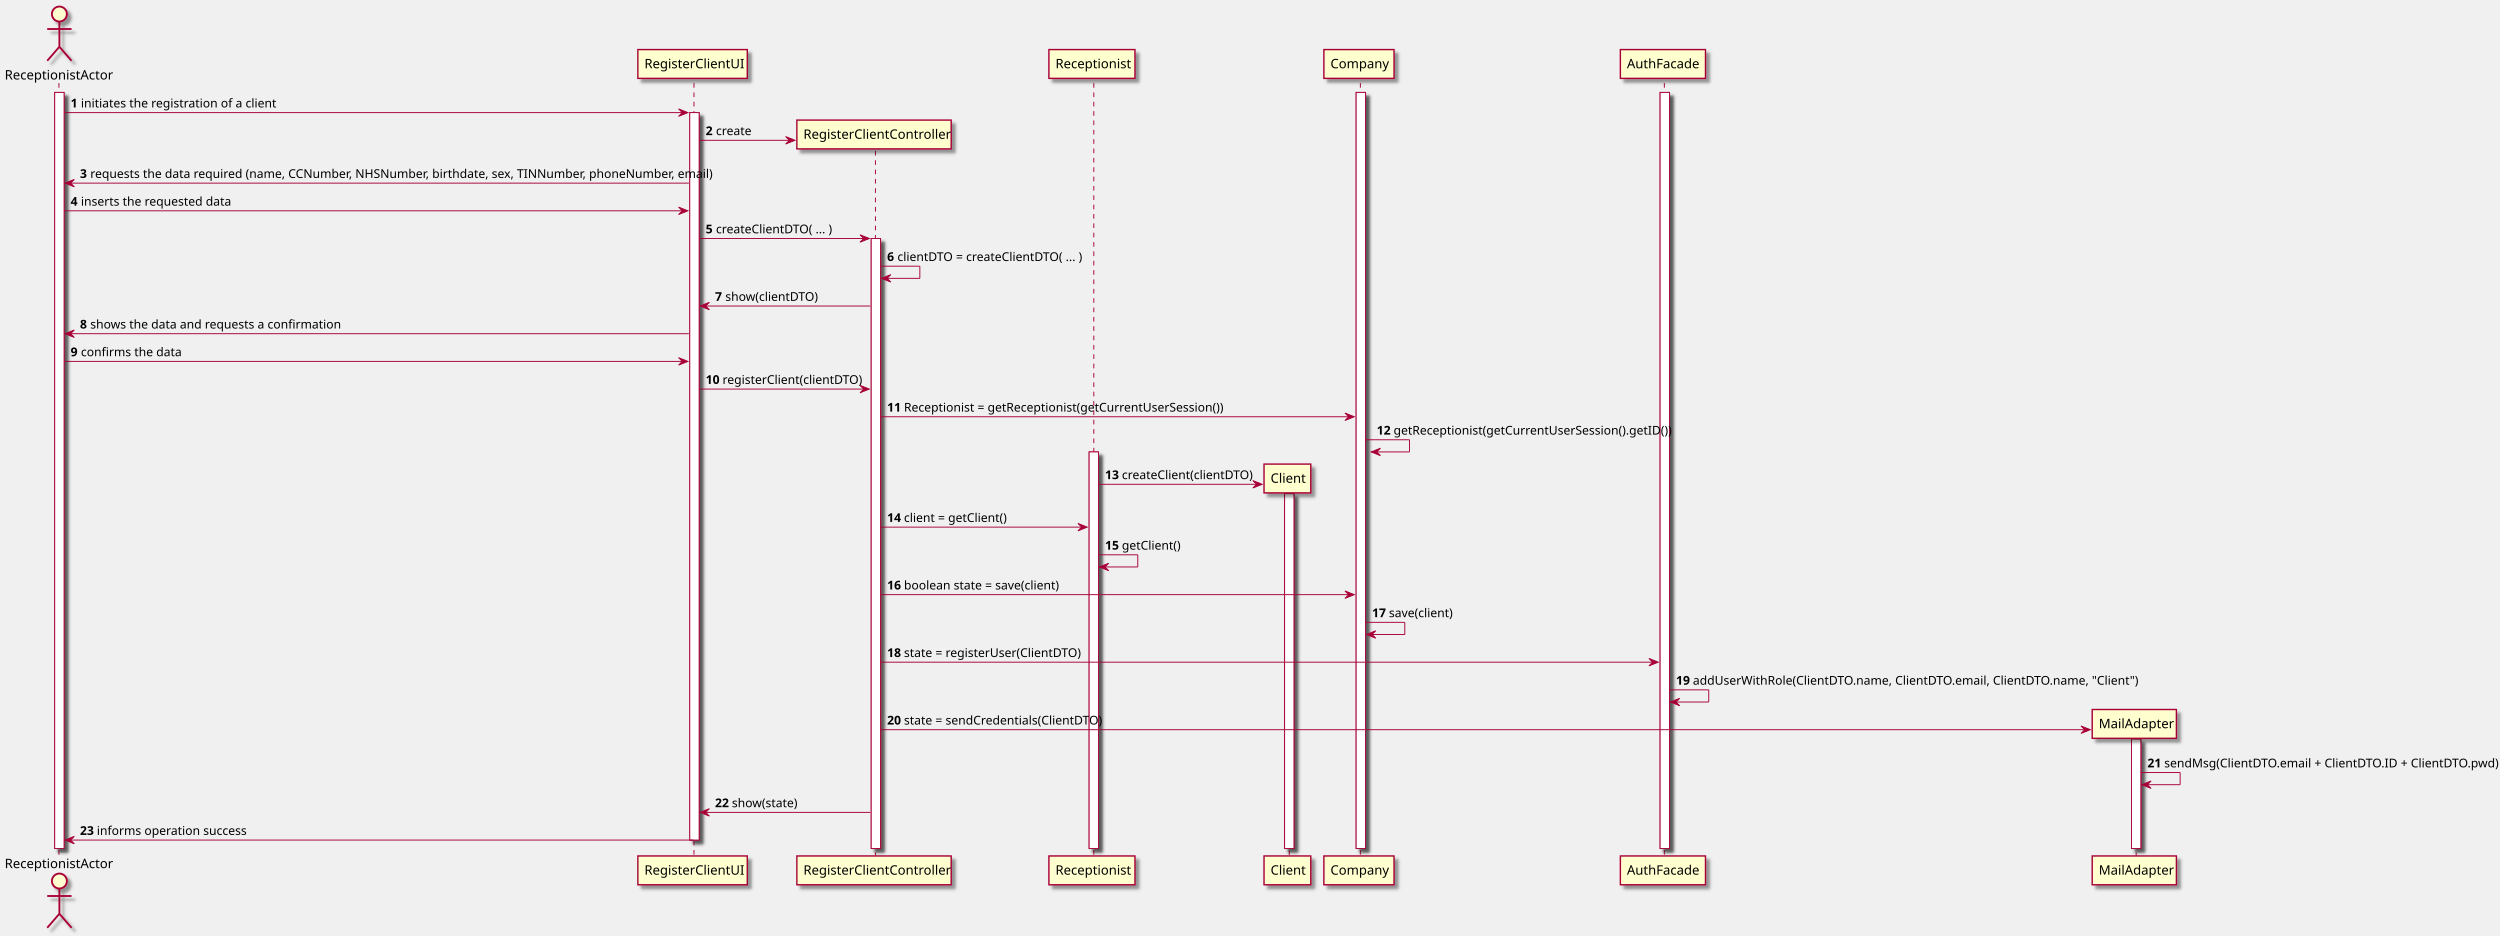
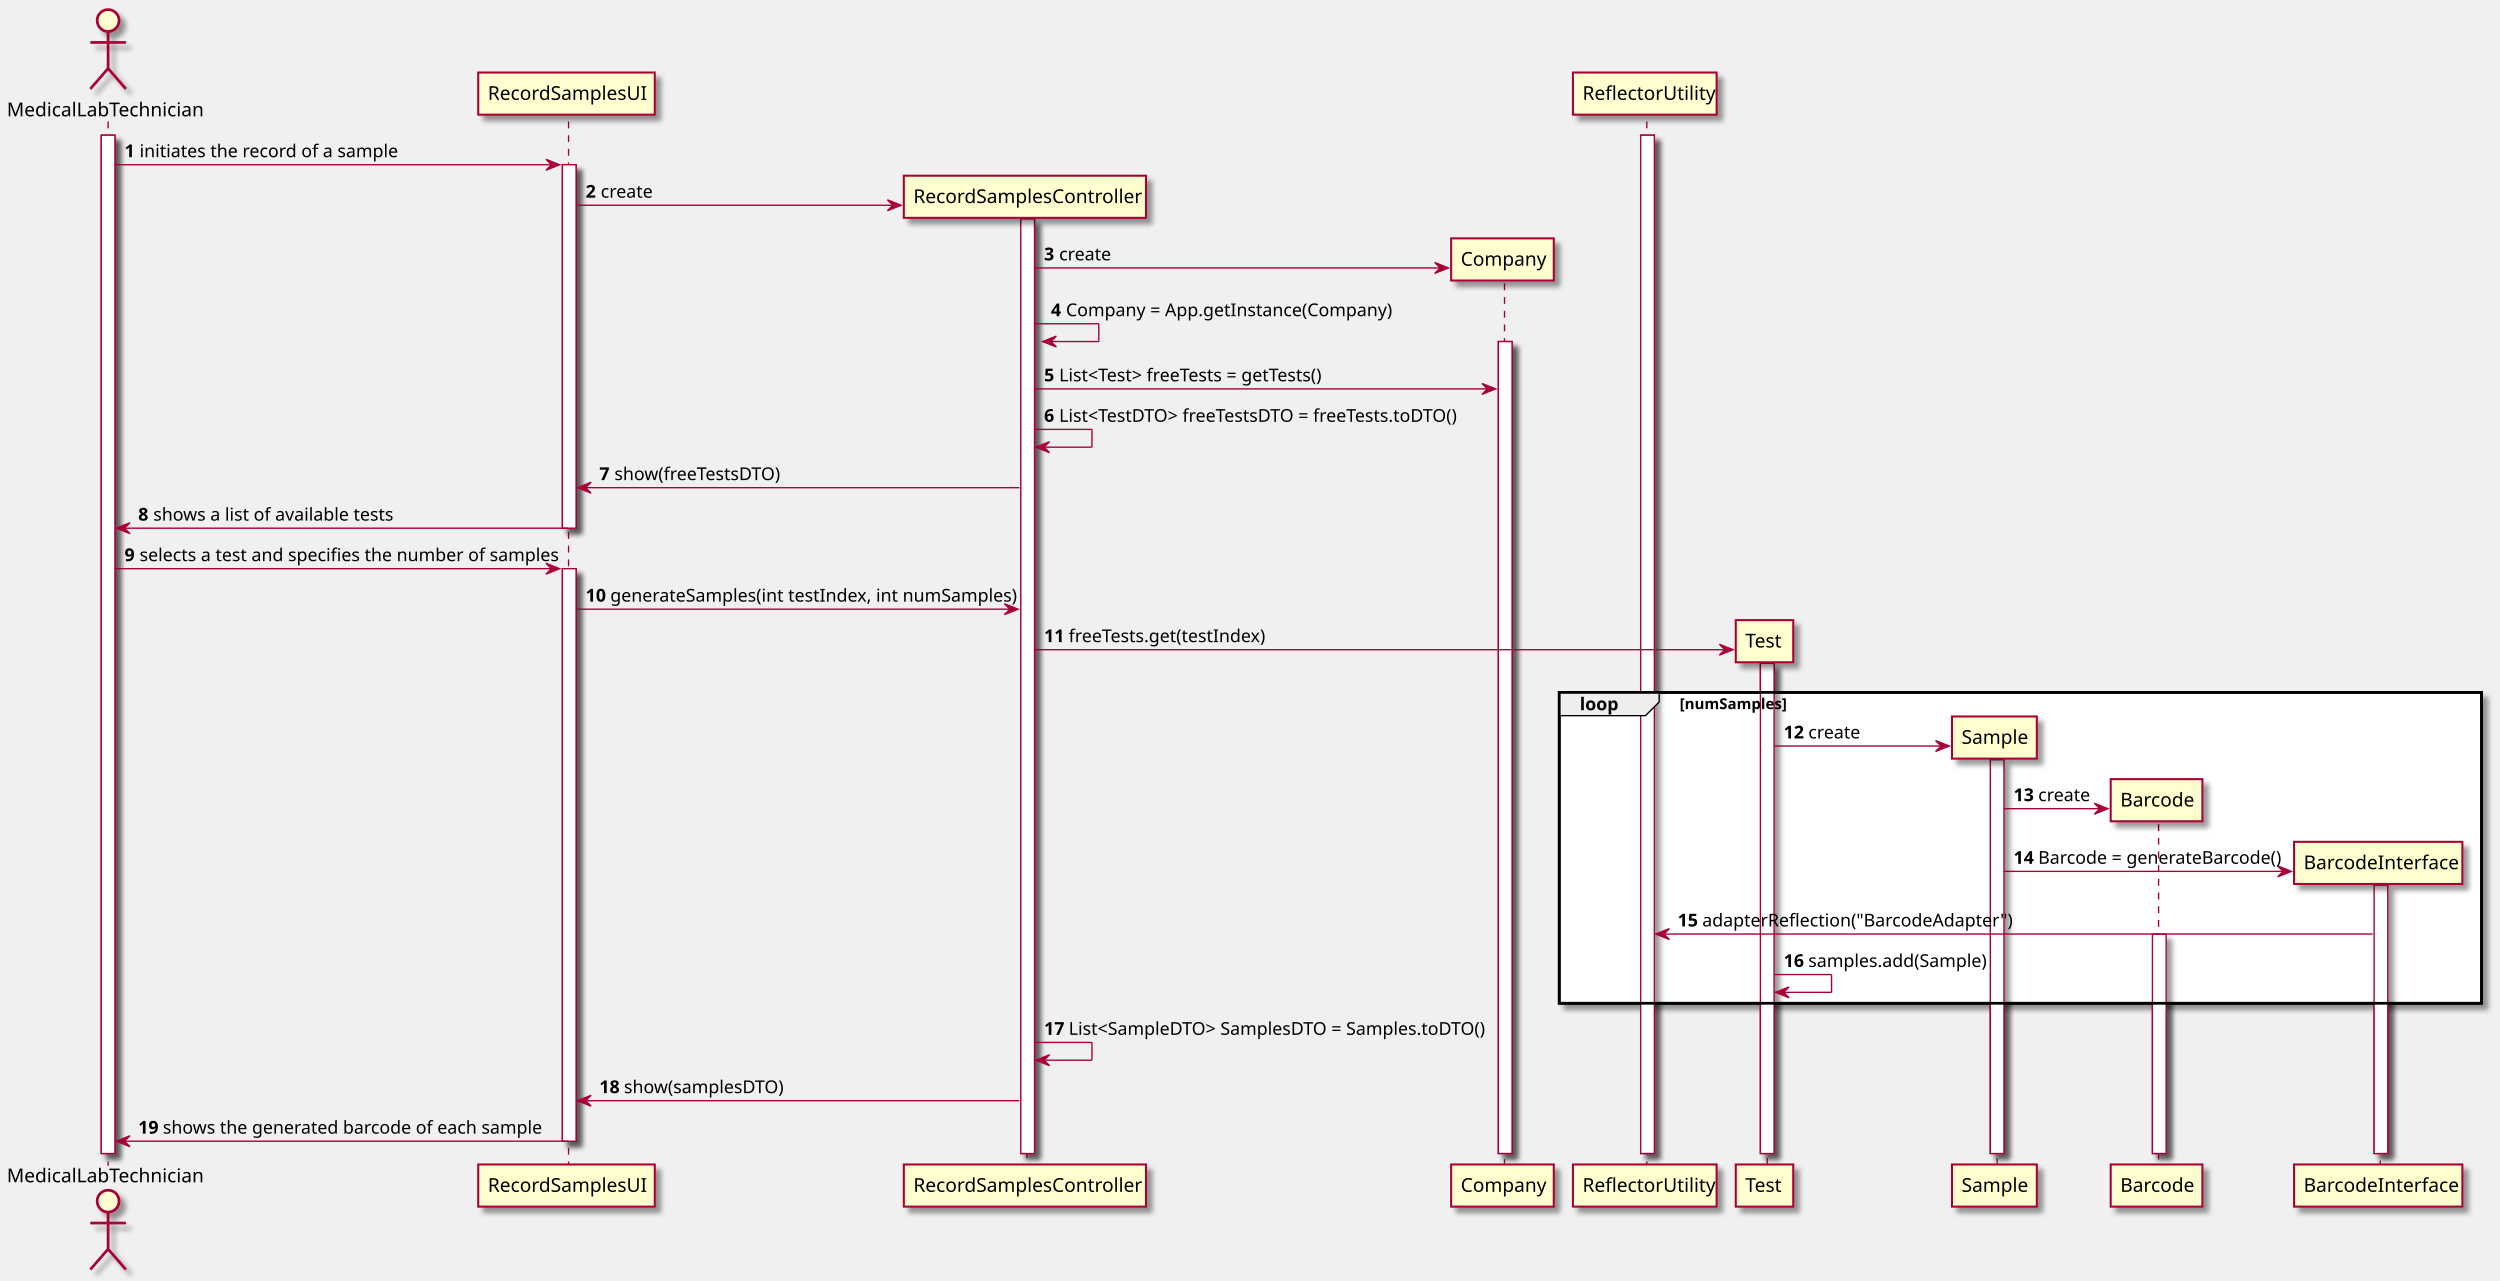
- <svg xmlns="http://www.w3.org/2000/svg" contentScriptType="application/ecmascript" contentStyleType="text/css" height="1000px" preserveAspectRatio="none" style="width:2673px;height:1000px;" version="1.1" viewBox="0 0 2673 1000" width="2673px" zoomAndPan="magnify">
+ <svg xmlns="http://www.w3.org/2000/svg" contentScriptType="application/ecmascript" contentStyleType="text/css" height="936px" preserveAspectRatio="none" style="width:1827px;height:936px;" version="1.1" viewBox="0 0 1827 936" width="1827px" zoomAndPan="magnify">
  <defs>
-     <filter height="300%" id="f1cvw7v93cl7ze" width="300%" x="-1" y="-1">
+     <filter height="300%" id="f1wimm1dvm8q8r" width="300%" x="-1" y="-1">
      <feGaussianBlur result="blurOut" stdDeviation="2.0" />
      <feColorMatrix in="blurOut" result="blurOut2" type="matrix" values="0 0 0 0 0 0 0 0 0 0 0 0 0 0 0 0 0 0 .4 0" />
      <feOffset dx="4.0" dy="4.0" in="blurOut2" result="blurOut3" />
      <feBlend in="SourceGraphic" in2="blurOut3" mode="normal" />
    </filter>
  </defs>
  <g>
-     <rect fill="#FFFFFF" filter="url(#f1cvw7v93cl7ze)" height="808.4" style="stroke:#A80036;stroke-width:1.0;" width="10" x="58.5" y="98.8" />
-     <rect fill="#FFFFFF" filter="url(#f1cvw7v93cl7ze)" height="777.8" style="stroke:#A80036;stroke-width:1.0;" width="10" x="737.5" y="120.4" />
-     <rect fill="#FFFFFF" filter="url(#f1cvw7v93cl7ze)" height="652.2" style="stroke:#A80036;stroke-width:1.0;" width="10" x="931.5" y="255" />
-     <rect fill="#FFFFFF" filter="url(#f1cvw7v93cl7ze)" height="424" style="stroke:#A80036;stroke-width:1.0;" width="10" x="1164.5" y="483.2" />
-     <rect fill="#FFFFFF" filter="url(#f1cvw7v93cl7ze)" height="379.4" style="stroke:#A80036;stroke-width:1.0;" width="10" x="1373.5" y="527.8" />
-     <rect fill="#FFFFFF" filter="url(#f1cvw7v93cl7ze)" height="808.4" style="stroke:#A80036;stroke-width:1.0;" width="10" x="1450" y="98.8" />
-     <rect fill="#FFFFFF" filter="url(#f1cvw7v93cl7ze)" height="808.4" style="stroke:#A80036;stroke-width:1.0;" width="10" x="1775" y="98.8" />
-     <rect fill="#FFFFFF" filter="url(#f1cvw7v93cl7ze)" height="117" style="stroke:#A80036;stroke-width:1.0;" width="10" x="2279" y="790.2" />
-     <line style="stroke:#A80036;stroke-width:1.0;stroke-dasharray:5.0,5.0;" x1="63" x2="63" y1="88.8" y2="916.2" />
-     <line style="stroke:#A80036;stroke-width:1.0;stroke-dasharray:5.0,5.0;" x1="742" x2="742" y1="88.8" y2="916.2" />
-     <line style="stroke:#A80036;stroke-width:1.0;stroke-dasharray:5.0,5.0;" x1="936" x2="936" y1="161.3" y2="916.2" />
-     <line style="stroke:#A80036;stroke-width:1.0;stroke-dasharray:5.0,5.0;" x1="1169.5" x2="1169.5" y1="88.8" y2="916.2" />
-     <line style="stroke:#A80036;stroke-width:1.0;stroke-dasharray:5.0,5.0;" x1="1378.5" x2="1378.5" y1="529.1" y2="916.2" />
-     <line style="stroke:#A80036;stroke-width:1.0;stroke-dasharray:5.0,5.0;" x1="1454.5" x2="1454.5" y1="88.8" y2="916.2" />
-     <line style="stroke:#A80036;stroke-width:1.0;stroke-dasharray:5.0,5.0;" x1="1779.5" x2="1779.5" y1="88.8" y2="916.2" />
-     <line style="stroke:#A80036;stroke-width:1.0;stroke-dasharray:5.0,5.0;" x1="2284" x2="2284" y1="791.5" y2="916.2" />
-     <text fill="#000000" font-family="sans-serif" font-size="14" lengthAdjust="spacingAndGlyphs" textLength="111" x="5" y="85.006">ReceptionistActor</text>
-     <ellipse cx="63.5" cy="15" fill="#FEFECE" filter="url(#f1cvw7v93cl7ze)" rx="8" ry="8" style="stroke:#A80036;stroke-width:2.0;" />
-     <path d="M63.5,23 L63.5,50 M50.5,31 L76.5,31 M63.5,50 L50.5,65 M63.5,50 L76.5,65 " fill="none" filter="url(#f1cvw7v93cl7ze)" style="stroke:#A80036;stroke-width:2.0;" />
-     <text fill="#000000" font-family="sans-serif" font-size="14" lengthAdjust="spacingAndGlyphs" textLength="111" x="5" y="928.206">ReceptionistActor</text>
-     <ellipse cx="63.5" cy="942" fill="#FEFECE" filter="url(#f1cvw7v93cl7ze)" rx="8" ry="8" style="stroke:#A80036;stroke-width:2.0;" />
-     <path d="M63.5,950 L63.5,977 M50.5,958 L76.5,958 M63.5,977 L50.5,992 M63.5,977 L76.5,992 " fill="none" filter="url(#f1cvw7v93cl7ze)" style="stroke:#A80036;stroke-width:2.0;" />
-     <rect fill="#FEFECE" filter="url(#f1cvw7v93cl7ze)" height="30.8" style="stroke:#A80036;stroke-width:1.5;" width="117" x="682" y="53" />
-     <text fill="#000000" font-family="sans-serif" font-size="14" lengthAdjust="spacingAndGlyphs" textLength="103" x="689" y="73.006">RegisterClientUI</text>
-     <rect fill="#FEFECE" filter="url(#f1cvw7v93cl7ze)" height="30.8" style="stroke:#A80036;stroke-width:1.5;" width="117" x="682" y="915.2" />
-     <text fill="#000000" font-family="sans-serif" font-size="14" lengthAdjust="spacingAndGlyphs" textLength="103" x="689" y="935.206">RegisterClientUI</text>
-     <rect fill="#FEFECE" filter="url(#f1cvw7v93cl7ze)" height="30.8" style="stroke:#A80036;stroke-width:1.5;" width="165" x="852" y="915.2" />
-     <text fill="#000000" font-family="sans-serif" font-size="14" lengthAdjust="spacingAndGlyphs" textLength="151" x="859" y="935.206">RegisterClientController</text>
-     <rect fill="#FEFECE" filter="url(#f1cvw7v93cl7ze)" height="30.8" style="stroke:#A80036;stroke-width:1.5;" width="92" x="1121.5" y="53" />
-     <text fill="#000000" font-family="sans-serif" font-size="14" lengthAdjust="spacingAndGlyphs" textLength="78" x="1128.5" y="73.006">Receptionist</text>
-     <rect fill="#FEFECE" filter="url(#f1cvw7v93cl7ze)" height="30.8" style="stroke:#A80036;stroke-width:1.5;" width="92" x="1121.5" y="915.2" />
-     <text fill="#000000" font-family="sans-serif" font-size="14" lengthAdjust="spacingAndGlyphs" textLength="78" x="1128.5" y="935.206">Receptionist</text>
-     <rect fill="#FEFECE" filter="url(#f1cvw7v93cl7ze)" height="30.8" style="stroke:#A80036;stroke-width:1.5;" width="50" x="1351.5" y="915.2" />
-     <text fill="#000000" font-family="sans-serif" font-size="14" lengthAdjust="spacingAndGlyphs" textLength="36" x="1358.5" y="935.206">Client</text>
-     <rect fill="#FEFECE" filter="url(#f1cvw7v93cl7ze)" height="30.8" style="stroke:#A80036;stroke-width:1.5;" width="75" x="1415.5" y="53" />
-     <text fill="#000000" font-family="sans-serif" font-size="14" lengthAdjust="spacingAndGlyphs" textLength="61" x="1422.5" y="73.006">Company</text>
-     <rect fill="#FEFECE" filter="url(#f1cvw7v93cl7ze)" height="30.8" style="stroke:#A80036;stroke-width:1.5;" width="75" x="1415.5" y="915.2" />
-     <text fill="#000000" font-family="sans-serif" font-size="14" lengthAdjust="spacingAndGlyphs" textLength="61" x="1422.5" y="935.206">Company</text>
-     <rect fill="#FEFECE" filter="url(#f1cvw7v93cl7ze)" height="30.8" style="stroke:#A80036;stroke-width:1.5;" width="91" x="1732.5" y="53" />
-     <text fill="#000000" font-family="sans-serif" font-size="14" lengthAdjust="spacingAndGlyphs" textLength="77" x="1739.5" y="73.006">AuthFacade</text>
-     <rect fill="#FEFECE" filter="url(#f1cvw7v93cl7ze)" height="30.8" style="stroke:#A80036;stroke-width:1.5;" width="91" x="1732.5" y="915.2" />
-     <text fill="#000000" font-family="sans-serif" font-size="14" lengthAdjust="spacingAndGlyphs" textLength="77" x="1739.5" y="935.206">AuthFacade</text>
-     <rect fill="#FEFECE" filter="url(#f1cvw7v93cl7ze)" height="30.8" style="stroke:#A80036;stroke-width:1.5;" width="90" x="2237" y="915.2" />
-     <text fill="#000000" font-family="sans-serif" font-size="14" lengthAdjust="spacingAndGlyphs" textLength="76" x="2244" y="935.206">MailAdapter</text>
-     <rect fill="#FFFFFF" filter="url(#f1cvw7v93cl7ze)" height="808.4" style="stroke:#A80036;stroke-width:1.0;" width="10" x="58.5" y="98.8" />
-     <rect fill="#FFFFFF" filter="url(#f1cvw7v93cl7ze)" height="777.8" style="stroke:#A80036;stroke-width:1.0;" width="10" x="737.5" y="120.4" />
-     <rect fill="#FFFFFF" filter="url(#f1cvw7v93cl7ze)" height="652.2" style="stroke:#A80036;stroke-width:1.0;" width="10" x="931.5" y="255" />
-     <rect fill="#FFFFFF" filter="url(#f1cvw7v93cl7ze)" height="424" style="stroke:#A80036;stroke-width:1.0;" width="10" x="1164.5" y="483.2" />
-     <rect fill="#FFFFFF" filter="url(#f1cvw7v93cl7ze)" height="379.4" style="stroke:#A80036;stroke-width:1.0;" width="10" x="1373.5" y="527.8" />
-     <rect fill="#FFFFFF" filter="url(#f1cvw7v93cl7ze)" height="808.4" style="stroke:#A80036;stroke-width:1.0;" width="10" x="1450" y="98.8" />
-     <rect fill="#FFFFFF" filter="url(#f1cvw7v93cl7ze)" height="808.4" style="stroke:#A80036;stroke-width:1.0;" width="10" x="1775" y="98.8" />
-     <rect fill="#FFFFFF" filter="url(#f1cvw7v93cl7ze)" height="117" style="stroke:#A80036;stroke-width:1.0;" width="10" x="2279" y="790.2" />
-     <polygon fill="#A80036" points="725.5,116.4,735.5,120.4,725.5,124.4,729.5,120.4" style="stroke:#A80036;stroke-width:1.0;" />
-     <line style="stroke:#A80036;stroke-width:1.0;" x1="68.5" x2="731.5" y1="120.4" y2="120.4" />
-     <text fill="#000000" font-family="sans-serif" font-size="13" font-weight="bold" lengthAdjust="spacingAndGlyphs" textLength="7" x="75.5" y="114.877">1</text>
-     <text fill="#000000" font-family="sans-serif" font-size="13" lengthAdjust="spacingAndGlyphs" textLength="196" x="86.5" y="114.877">initiates the registration of a client</text>
-     <polygon fill="#A80036" points="840,146,850,150,840,154,844,150" style="stroke:#A80036;stroke-width:1.0;" />
-     <line style="stroke:#A80036;stroke-width:1.0;" x1="747.5" x2="846" y1="150" y2="150" />
-     <text fill="#000000" font-family="sans-serif" font-size="13" font-weight="bold" lengthAdjust="spacingAndGlyphs" textLength="7" x="754.5" y="144.477">2</text>
-     <text fill="#000000" font-family="sans-serif" font-size="13" lengthAdjust="spacingAndGlyphs" textLength="36" x="765.5" y="144.477">create</text>
-     <rect fill="#FEFECE" filter="url(#f1cvw7v93cl7ze)" height="30.8" style="stroke:#A80036;stroke-width:1.5;" width="165" x="852" y="128.4" />
-     <text fill="#000000" font-family="sans-serif" font-size="14" lengthAdjust="spacingAndGlyphs" textLength="151" x="859" y="148.406">RegisterClientController</text>
-     <polygon fill="#A80036" points="79.5,191.8,69.5,195.8,79.5,199.8,75.5,195.8" style="stroke:#A80036;stroke-width:1.0;" />
-     <line style="stroke:#A80036;stroke-width:1.0;" x1="73.5" x2="736.5" y1="195.8" y2="195.8" />
-     <text fill="#000000" font-family="sans-serif" font-size="13" font-weight="bold" lengthAdjust="spacingAndGlyphs" textLength="7" x="85.5" y="190.277">3</text>
-     <text fill="#000000" font-family="sans-serif" font-size="13" lengthAdjust="spacingAndGlyphs" textLength="634" x="96.5" y="190.277">requests the data required (name, CCNumber, NHSNumber, birthdate, sex, TINNumber, phoneNumber, email)</text>
-     <polygon fill="#A80036" points="725.5,221.4,735.5,225.4,725.5,229.4,729.5,225.4" style="stroke:#A80036;stroke-width:1.0;" />
-     <line style="stroke:#A80036;stroke-width:1.0;" x1="68.5" x2="731.5" y1="225.4" y2="225.4" />
-     <text fill="#000000" font-family="sans-serif" font-size="13" font-weight="bold" lengthAdjust="spacingAndGlyphs" textLength="7" x="75.5" y="219.877">4</text>
-     <text fill="#000000" font-family="sans-serif" font-size="13" lengthAdjust="spacingAndGlyphs" textLength="151" x="86.5" y="219.877">inserts the requested data</text>
-     <polygon fill="#A80036" points="919.5,251,929.5,255,919.5,259,923.5,255" style="stroke:#A80036;stroke-width:1.0;" />
-     <line style="stroke:#A80036;stroke-width:1.0;" x1="747.5" x2="925.5" y1="255" y2="255" />
-     <text fill="#000000" font-family="sans-serif" font-size="13" font-weight="bold" lengthAdjust="spacingAndGlyphs" textLength="7" x="754.5" y="249.477">5</text>
-     <text fill="#000000" font-family="sans-serif" font-size="13" lengthAdjust="spacingAndGlyphs" textLength="124" x="765.5" y="249.477">createClientDTO( ... )</text>
-     <line style="stroke:#A80036;stroke-width:1.0;" x1="941.5" x2="983.5" y1="284.6" y2="284.6" />
-     <line style="stroke:#A80036;stroke-width:1.0;" x1="983.5" x2="983.5" y1="284.6" y2="297.6" />
-     <line style="stroke:#A80036;stroke-width:1.0;" x1="942.5" x2="983.5" y1="297.6" y2="297.6" />
-     <polygon fill="#A80036" points="952.5,293.6,942.5,297.6,952.5,301.6,948.5,297.6" style="stroke:#A80036;stroke-width:1.0;" />
-     <text fill="#000000" font-family="sans-serif" font-size="13" font-weight="bold" lengthAdjust="spacingAndGlyphs" textLength="7" x="948.5" y="279.077">6</text>
-     <text fill="#000000" font-family="sans-serif" font-size="13" lengthAdjust="spacingAndGlyphs" textLength="198" x="959.5" y="279.077">clientDTO = createClientDTO( ... )</text>
-     <polygon fill="#A80036" points="758.5,323.2,748.5,327.2,758.5,331.2,754.5,327.2" style="stroke:#A80036;stroke-width:1.0;" />
-     <line style="stroke:#A80036;stroke-width:1.0;" x1="752.5" x2="930.5" y1="327.2" y2="327.2" />
-     <text fill="#000000" font-family="sans-serif" font-size="13" font-weight="bold" lengthAdjust="spacingAndGlyphs" textLength="7" x="764.5" y="321.677">7</text>
-     <text fill="#000000" font-family="sans-serif" font-size="13" lengthAdjust="spacingAndGlyphs" textLength="96" x="775.5" y="321.677">show(clientDTO)</text>
-     <polygon fill="#A80036" points="79.5,352.8,69.5,356.8,79.5,360.8,75.5,356.8" style="stroke:#A80036;stroke-width:1.0;" />
-     <line style="stroke:#A80036;stroke-width:1.0;" x1="73.5" x2="736.5" y1="356.8" y2="356.8" />
-     <text fill="#000000" font-family="sans-serif" font-size="13" font-weight="bold" lengthAdjust="spacingAndGlyphs" textLength="7" x="85.5" y="351.277">8</text>
-     <text fill="#000000" font-family="sans-serif" font-size="13" lengthAdjust="spacingAndGlyphs" textLength="253" x="96.5" y="351.277">shows the data and requests a confirmation</text>
-     <polygon fill="#A80036" points="725.5,382.4,735.5,386.4,725.5,390.4,729.5,386.4" style="stroke:#A80036;stroke-width:1.0;" />
-     <line style="stroke:#A80036;stroke-width:1.0;" x1="68.5" x2="731.5" y1="386.4" y2="386.4" />
-     <text fill="#000000" font-family="sans-serif" font-size="13" font-weight="bold" lengthAdjust="spacingAndGlyphs" textLength="7" x="75.5" y="380.877">9</text>
-     <text fill="#000000" font-family="sans-serif" font-size="13" lengthAdjust="spacingAndGlyphs" textLength="101" x="86.5" y="380.877">confirms the data</text>
-     <polygon fill="#A80036" points="919.5,412,929.5,416,919.5,420,923.5,416" style="stroke:#A80036;stroke-width:1.0;" />
-     <line style="stroke:#A80036;stroke-width:1.0;" x1="747.5" x2="925.5" y1="416" y2="416" />
-     <text fill="#000000" font-family="sans-serif" font-size="13" font-weight="bold" lengthAdjust="spacingAndGlyphs" textLength="14" x="754.5" y="410.477">10</text>
-     <text fill="#000000" font-family="sans-serif" font-size="13" lengthAdjust="spacingAndGlyphs" textLength="142" x="772.5" y="410.477">registerClient(clientDTO)</text>
-     <polygon fill="#A80036" points="1438,441.6,1448,445.6,1438,449.6,1442,445.6" style="stroke:#A80036;stroke-width:1.0;" />
-     <line style="stroke:#A80036;stroke-width:1.0;" x1="941.5" x2="1444" y1="445.6" y2="445.6" />
-     <text fill="#000000" font-family="sans-serif" font-size="13" font-weight="bold" lengthAdjust="spacingAndGlyphs" textLength="14" x="948.5" y="440.077">11</text>
-     <text fill="#000000" font-family="sans-serif" font-size="13" lengthAdjust="spacingAndGlyphs" textLength="328" x="966.5" y="440.077">Receptionist = getReceptionist(getCurrentUserSession())</text>
-     <line style="stroke:#A80036;stroke-width:1.0;" x1="1460" x2="1507" y1="470.2" y2="470.2" />
-     <line style="stroke:#A80036;stroke-width:1.0;" x1="1507" x2="1507" y1="470.2" y2="483.2" />
-     <line style="stroke:#A80036;stroke-width:1.0;" x1="1466" x2="1507" y1="483.2" y2="483.2" />
-     <polygon fill="#A80036" points="1476,479.2,1466,483.2,1476,487.2,1472,483.2" style="stroke:#A80036;stroke-width:1.0;" />
-     <text fill="#000000" font-family="sans-serif" font-size="13" font-weight="bold" lengthAdjust="spacingAndGlyphs" textLength="14" x="1472" y="464.677">12</text>
-     <text fill="#000000" font-family="sans-serif" font-size="13" lengthAdjust="spacingAndGlyphs" textLength="283" x="1490" y="464.677">getReceptionist(getCurrentUserSession().getID())</text>
-     <polygon fill="#A80036" points="1339.5,513.8,1349.5,517.8,1339.5,521.8,1343.5,517.8" style="stroke:#A80036;stroke-width:1.0;" />
-     <line style="stroke:#A80036;stroke-width:1.0;" x1="1174.5" x2="1345.5" y1="517.8" y2="517.8" />
-     <text fill="#000000" font-family="sans-serif" font-size="13" font-weight="bold" lengthAdjust="spacingAndGlyphs" textLength="14" x="1181.5" y="512.277">13</text>
-     <text fill="#000000" font-family="sans-serif" font-size="13" lengthAdjust="spacingAndGlyphs" textLength="135" x="1199.5" y="512.277">createClient(clientDTO)</text>
-     <rect fill="#FEFECE" filter="url(#f1cvw7v93cl7ze)" height="30.8" style="stroke:#A80036;stroke-width:1.5;" width="50" x="1351.5" y="496.2" />
-     <text fill="#000000" font-family="sans-serif" font-size="14" lengthAdjust="spacingAndGlyphs" textLength="36" x="1358.5" y="516.206">Client</text>
-     <polygon fill="#A80036" points="1152.5,559.6,1162.5,563.6,1152.5,567.6,1156.5,563.6" style="stroke:#A80036;stroke-width:1.0;" />
-     <line style="stroke:#A80036;stroke-width:1.0;" x1="941.5" x2="1158.5" y1="563.6" y2="563.6" />
-     <text fill="#000000" font-family="sans-serif" font-size="13" font-weight="bold" lengthAdjust="spacingAndGlyphs" textLength="14" x="948.5" y="558.077">14</text>
-     <text fill="#000000" font-family="sans-serif" font-size="13" lengthAdjust="spacingAndGlyphs" textLength="106" x="966.5" y="558.077">client = getClient()</text>
-     <line style="stroke:#A80036;stroke-width:1.0;" x1="1174.5" x2="1216.5" y1="593.2" y2="593.2" />
-     <line style="stroke:#A80036;stroke-width:1.0;" x1="1216.5" x2="1216.5" y1="593.2" y2="606.2" />
-     <line style="stroke:#A80036;stroke-width:1.0;" x1="1175.5" x2="1216.5" y1="606.2" y2="606.2" />
-     <polygon fill="#A80036" points="1185.5,602.2,1175.5,606.2,1185.5,610.2,1181.5,606.2" style="stroke:#A80036;stroke-width:1.0;" />
-     <text fill="#000000" font-family="sans-serif" font-size="13" font-weight="bold" lengthAdjust="spacingAndGlyphs" textLength="14" x="1181.5" y="587.677">15</text>
-     <text fill="#000000" font-family="sans-serif" font-size="13" lengthAdjust="spacingAndGlyphs" textLength="59" x="1199.5" y="587.677">getClient()</text>
-     <polygon fill="#A80036" points="1438,631.8,1448,635.8,1438,639.8,1442,635.8" style="stroke:#A80036;stroke-width:1.0;" />
-     <line style="stroke:#A80036;stroke-width:1.0;" x1="941.5" x2="1444" y1="635.8" y2="635.8" />
-     <text fill="#000000" font-family="sans-serif" font-size="13" font-weight="bold" lengthAdjust="spacingAndGlyphs" textLength="14" x="948.5" y="630.277">16</text>
-     <text fill="#000000" font-family="sans-serif" font-size="13" lengthAdjust="spacingAndGlyphs" textLength="161" x="966.5" y="630.277">boolean state = save(client)</text>
-     <line style="stroke:#A80036;stroke-width:1.0;" x1="1460" x2="1502" y1="665.4" y2="665.4" />
-     <line style="stroke:#A80036;stroke-width:1.0;" x1="1502" x2="1502" y1="665.4" y2="678.4" />
-     <line style="stroke:#A80036;stroke-width:1.0;" x1="1461" x2="1502" y1="678.4" y2="678.4" />
-     <polygon fill="#A80036" points="1471,674.4,1461,678.4,1471,682.4,1467,678.4" style="stroke:#A80036;stroke-width:1.0;" />
-     <text fill="#000000" font-family="sans-serif" font-size="13" font-weight="bold" lengthAdjust="spacingAndGlyphs" textLength="14" x="1467" y="659.877">17</text>
-     <text fill="#000000" font-family="sans-serif" font-size="13" lengthAdjust="spacingAndGlyphs" textLength="67" x="1485" y="659.877">save(client)</text>
-     <polygon fill="#A80036" points="1763,704,1773,708,1763,712,1767,708" style="stroke:#A80036;stroke-width:1.0;" />
-     <line style="stroke:#A80036;stroke-width:1.0;" x1="941.5" x2="1769" y1="708" y2="708" />
-     <text fill="#000000" font-family="sans-serif" font-size="13" font-weight="bold" lengthAdjust="spacingAndGlyphs" textLength="14" x="948.5" y="702.477">18</text>
-     <text fill="#000000" font-family="sans-serif" font-size="13" lengthAdjust="spacingAndGlyphs" textLength="183" x="966.5" y="702.477">state = registerUser(ClientDTO)</text>
-     <line style="stroke:#A80036;stroke-width:1.0;" x1="1785" x2="1827" y1="737.6" y2="737.6" />
-     <line style="stroke:#A80036;stroke-width:1.0;" x1="1827" x2="1827" y1="737.6" y2="750.6" />
-     <line style="stroke:#A80036;stroke-width:1.0;" x1="1786" x2="1827" y1="750.6" y2="750.6" />
-     <polygon fill="#A80036" points="1796,746.6,1786,750.6,1796,754.6,1792,750.6" style="stroke:#A80036;stroke-width:1.0;" />
-     <text fill="#000000" font-family="sans-serif" font-size="13" font-weight="bold" lengthAdjust="spacingAndGlyphs" textLength="14" x="1792" y="732.077">19</text>
-     <text fill="#000000" font-family="sans-serif" font-size="13" lengthAdjust="spacingAndGlyphs" textLength="462" x="1810" y="732.077">addUserWithRole(ClientDTO.name, ClientDTO.email, ClientDTO.name, "Client")</text>
-     <polygon fill="#A80036" points="2225,776.2,2235,780.2,2225,784.2,2229,780.2" style="stroke:#A80036;stroke-width:1.0;" />
-     <line style="stroke:#A80036;stroke-width:1.0;" x1="941.5" x2="2231" y1="780.2" y2="780.2" />
-     <text fill="#000000" font-family="sans-serif" font-size="13" font-weight="bold" lengthAdjust="spacingAndGlyphs" textLength="14" x="948.5" y="774.677">20</text>
-     <text fill="#000000" font-family="sans-serif" font-size="13" lengthAdjust="spacingAndGlyphs" textLength="206" x="966.5" y="774.677">state = sendCredentials(ClientDTO)</text>
-     <rect fill="#FEFECE" filter="url(#f1cvw7v93cl7ze)" height="30.8" style="stroke:#A80036;stroke-width:1.5;" width="90" x="2237" y="758.6" />
-     <text fill="#000000" font-family="sans-serif" font-size="14" lengthAdjust="spacingAndGlyphs" textLength="76" x="2244" y="778.606">MailAdapter</text>
-     <line style="stroke:#A80036;stroke-width:1.0;" x1="2289" x2="2331" y1="826" y2="826" />
-     <line style="stroke:#A80036;stroke-width:1.0;" x1="2331" x2="2331" y1="826" y2="839" />
-     <line style="stroke:#A80036;stroke-width:1.0;" x1="2290" x2="2331" y1="839" y2="839" />
-     <polygon fill="#A80036" points="2300,835,2290,839,2300,843,2296,839" style="stroke:#A80036;stroke-width:1.0;" />
-     <text fill="#000000" font-family="sans-serif" font-size="13" font-weight="bold" lengthAdjust="spacingAndGlyphs" textLength="14" x="2296" y="820.477">21</text>
-     <text fill="#000000" font-family="sans-serif" font-size="13" lengthAdjust="spacingAndGlyphs" textLength="352" x="2314" y="820.477">sendMsg(ClientDTO.email + ClientDTO.ID + ClientDTO.pwd)</text>
-     <polygon fill="#A80036" points="758.5,864.6,748.5,868.6,758.5,872.6,754.5,868.6" style="stroke:#A80036;stroke-width:1.0;" />
-     <line style="stroke:#A80036;stroke-width:1.0;" x1="752.5" x2="930.5" y1="868.6" y2="868.6" />
-     <text fill="#000000" font-family="sans-serif" font-size="13" font-weight="bold" lengthAdjust="spacingAndGlyphs" textLength="14" x="764.5" y="863.077">22</text>
-     <text fill="#000000" font-family="sans-serif" font-size="13" lengthAdjust="spacingAndGlyphs" textLength="67" x="782.5" y="863.077">show(state)</text>
-     <polygon fill="#A80036" points="79.5,894.2,69.5,898.2,79.5,902.2,75.5,898.2" style="stroke:#A80036;stroke-width:1.0;" />
-     <line style="stroke:#A80036;stroke-width:1.0;" x1="73.5" x2="741.5" y1="898.2" y2="898.2" />
-     <text fill="#000000" font-family="sans-serif" font-size="13" font-weight="bold" lengthAdjust="spacingAndGlyphs" textLength="14" x="85.5" y="892.677">23</text>
-     <text fill="#000000" font-family="sans-serif" font-size="13" lengthAdjust="spacingAndGlyphs" textLength="153" x="103.5" y="892.677">informs operation success</text>
+     <rect fill="#FFFFFF" filter="url(#f1wimm1dvm8q8r)" height="744.2" style="stroke:#A80036;stroke-width:1.0;" width="10" x="74" y="98.8" />
+     <rect fill="#FFFFFF" filter="url(#f1wimm1dvm8q8r)" height="265.6" style="stroke:#A80036;stroke-width:1.0;" width="10" x="411" y="120.4" />
+     <rect fill="#FFFFFF" filter="url(#f1wimm1dvm8q8r)" height="418.4" style="stroke:#A80036;stroke-width:1.0;" width="10" x="411" y="415.6" />
+     <rect fill="#FFFFFF" filter="url(#f1wimm1dvm8q8r)" height="683" style="stroke:#A80036;stroke-width:1.0;" width="10" x="746" y="160" />
+     <rect fill="#FFFFFF" filter="url(#f1wimm1dvm8q8r)" height="593.4" style="stroke:#A80036;stroke-width:1.0;" width="10" x="1095" y="249.6" />
+     <rect fill="#FFFFFF" filter="url(#f1wimm1dvm8q8r)" height="744.2" style="stroke:#A80036;stroke-width:1.0;" width="10" x="1199" y="98.8" />
+     <rect fill="#FFFFFF" filter="url(#f1wimm1dvm8q8r)" height="358.2" style="stroke:#A80036;stroke-width:1.0;" width="10" x="1286.5" y="484.8" />
+     <rect fill="#FFFFFF" filter="url(#f1wimm1dvm8q8r)" height="287.8" style="stroke:#A80036;stroke-width:1.0;" width="10" x="1454.5" y="555.2" />
+     <rect fill="#FFFFFF" filter="url(#f1wimm1dvm8q8r)" height="160.4" style="stroke:#A80036;stroke-width:1.0;" width="10" x="1573" y="682.6" />
+     <rect fill="#FFFFFF" filter="url(#f1wimm1dvm8q8r)" height="196.2" style="stroke:#A80036;stroke-width:1.0;" width="10" x="1735" y="646.8" />
+     <rect fill="#FFFFFF" filter="url(#f1wimm1dvm8q8r)" height="227.2" style="stroke:#000000;stroke-width:2.0;" width="674" x="1139.5" y="506" />
+     <line style="stroke:#A80036;stroke-width:1.0;stroke-dasharray:5.0,5.0;" x1="79" x2="79" y1="88.8" y2="852" />
+     <line style="stroke:#A80036;stroke-width:1.0;stroke-dasharray:5.0,5.0;" x1="415.5" x2="415.5" y1="88.8" y2="852" />
+     <line style="stroke:#A80036;stroke-width:1.0;stroke-dasharray:5.0,5.0;" x1="750.5" x2="750.5" y1="161.3" y2="852" />
+     <line style="stroke:#A80036;stroke-width:1.0;stroke-dasharray:5.0,5.0;" x1="1099.5" x2="1099.5" y1="207.1" y2="852" />
+     <line style="stroke:#A80036;stroke-width:1.0;stroke-dasharray:5.0,5.0;" x1="1203.5" x2="1203.5" y1="88.8" y2="852" />
+     <line style="stroke:#A80036;stroke-width:1.0;stroke-dasharray:5.0,5.0;" x1="1291.5" x2="1291.5" y1="486.1" y2="852" />
+     <line style="stroke:#A80036;stroke-width:1.0;stroke-dasharray:5.0,5.0;" x1="1459.5" x2="1459.5" y1="556.5" y2="852" />
+     <line style="stroke:#A80036;stroke-width:1.0;stroke-dasharray:5.0,5.0;" x1="1577.5" x2="1577.5" y1="602.3" y2="852" />
+     <line style="stroke:#A80036;stroke-width:1.0;stroke-dasharray:5.0,5.0;" x1="1739.5" x2="1739.5" y1="648.1" y2="852" />
+     <text fill="#000000" font-family="sans-serif" font-size="14" lengthAdjust="spacingAndGlyphs" textLength="142" x="5" y="85.006">MedicalLabTechnician</text>
+     <ellipse cx="79" cy="15" fill="#FEFECE" filter="url(#f1wimm1dvm8q8r)" rx="8" ry="8" style="stroke:#A80036;stroke-width:2.0;" />
+     <path d="M79,23 L79,50 M66,31 L92,31 M79,50 L66,65 M79,50 L92,65 " fill="none" filter="url(#f1wimm1dvm8q8r)" style="stroke:#A80036;stroke-width:2.0;" />
+     <text fill="#000000" font-family="sans-serif" font-size="14" lengthAdjust="spacingAndGlyphs" textLength="142" x="5" y="864.006">MedicalLabTechnician</text>
+     <ellipse cx="79" cy="877.8" fill="#FEFECE" filter="url(#f1wimm1dvm8q8r)" rx="8" ry="8" style="stroke:#A80036;stroke-width:2.0;" />
+     <path d="M79,885.8 L79,912.8 M66,893.8 L92,893.8 M79,912.8 L66,927.8 M79,912.8 L92,927.8 " fill="none" filter="url(#f1wimm1dvm8q8r)" style="stroke:#A80036;stroke-width:2.0;" />
+     <rect fill="#FEFECE" filter="url(#f1wimm1dvm8q8r)" height="30.8" style="stroke:#A80036;stroke-width:1.5;" width="129" x="349.5" y="53" />
+     <text fill="#000000" font-family="sans-serif" font-size="14" lengthAdjust="spacingAndGlyphs" textLength="115" x="356.5" y="73.006">RecordSamplesUI</text>
+     <rect fill="#FEFECE" filter="url(#f1wimm1dvm8q8r)" height="30.8" style="stroke:#A80036;stroke-width:1.5;" width="129" x="349.5" y="851" />
+     <text fill="#000000" font-family="sans-serif" font-size="14" lengthAdjust="spacingAndGlyphs" textLength="115" x="356.5" y="871.006">RecordSamplesUI</text>
+     <rect fill="#FEFECE" filter="url(#f1wimm1dvm8q8r)" height="30.8" style="stroke:#A80036;stroke-width:1.5;" width="177" x="660.5" y="851" />
+     <text fill="#000000" font-family="sans-serif" font-size="14" lengthAdjust="spacingAndGlyphs" textLength="163" x="667.5" y="871.006">RecordSamplesController</text>
+     <rect fill="#FEFECE" filter="url(#f1wimm1dvm8q8r)" height="30.8" style="stroke:#A80036;stroke-width:1.5;" width="75" x="1060.5" y="851" />
+     <text fill="#000000" font-family="sans-serif" font-size="14" lengthAdjust="spacingAndGlyphs" textLength="61" x="1067.5" y="871.006">Company</text>
+     <rect fill="#FEFECE" filter="url(#f1wimm1dvm8q8r)" height="30.8" style="stroke:#A80036;stroke-width:1.5;" width="105" x="1149.5" y="53" />
+     <text fill="#000000" font-family="sans-serif" font-size="14" lengthAdjust="spacingAndGlyphs" textLength="91" x="1156.5" y="73.006">ReflectorUtility</text>
+     <rect fill="#FEFECE" filter="url(#f1wimm1dvm8q8r)" height="30.8" style="stroke:#A80036;stroke-width:1.5;" width="105" x="1149.5" y="851" />
+     <text fill="#000000" font-family="sans-serif" font-size="14" lengthAdjust="spacingAndGlyphs" textLength="91" x="1156.5" y="871.006">ReflectorUtility</text>
+     <rect fill="#FEFECE" filter="url(#f1wimm1dvm8q8r)" height="30.8" style="stroke:#A80036;stroke-width:1.5;" width="42" x="1268.5" y="851" />
+     <text fill="#000000" font-family="sans-serif" font-size="14" lengthAdjust="spacingAndGlyphs" textLength="28" x="1275.5" y="871.006">Test</text>
+     <rect fill="#FEFECE" filter="url(#f1wimm1dvm8q8r)" height="30.8" style="stroke:#A80036;stroke-width:1.5;" width="62" x="1426.5" y="851" />
+     <text fill="#000000" font-family="sans-serif" font-size="14" lengthAdjust="spacingAndGlyphs" textLength="48" x="1433.5" y="871.006">Sample</text>
+     <rect fill="#FEFECE" filter="url(#f1wimm1dvm8q8r)" height="30.8" style="stroke:#A80036;stroke-width:1.5;" width="67" x="1542.5" y="851" />
+     <text fill="#000000" font-family="sans-serif" font-size="14" lengthAdjust="spacingAndGlyphs" textLength="53" x="1549.5" y="871.006">Barcode</text>
+     <rect fill="#FEFECE" filter="url(#f1wimm1dvm8q8r)" height="30.8" style="stroke:#A80036;stroke-width:1.5;" width="123" x="1676.5" y="851" />
+     <text fill="#000000" font-family="sans-serif" font-size="14" lengthAdjust="spacingAndGlyphs" textLength="109" x="1683.5" y="871.006">BarcodeInterface</text>
+     <rect fill="#FFFFFF" filter="url(#f1wimm1dvm8q8r)" height="744.2" style="stroke:#A80036;stroke-width:1.0;" width="10" x="74" y="98.8" />
+     <rect fill="#FFFFFF" filter="url(#f1wimm1dvm8q8r)" height="265.6" style="stroke:#A80036;stroke-width:1.0;" width="10" x="411" y="120.4" />
+     <rect fill="#FFFFFF" filter="url(#f1wimm1dvm8q8r)" height="418.4" style="stroke:#A80036;stroke-width:1.0;" width="10" x="411" y="415.6" />
+     <rect fill="#FFFFFF" filter="url(#f1wimm1dvm8q8r)" height="683" style="stroke:#A80036;stroke-width:1.0;" width="10" x="746" y="160" />
+     <rect fill="#FFFFFF" filter="url(#f1wimm1dvm8q8r)" height="593.4" style="stroke:#A80036;stroke-width:1.0;" width="10" x="1095" y="249.6" />
+     <rect fill="#FFFFFF" filter="url(#f1wimm1dvm8q8r)" height="744.2" style="stroke:#A80036;stroke-width:1.0;" width="10" x="1199" y="98.8" />
+     <rect fill="#FFFFFF" filter="url(#f1wimm1dvm8q8r)" height="358.2" style="stroke:#A80036;stroke-width:1.0;" width="10" x="1286.5" y="484.8" />
+     <rect fill="#FFFFFF" filter="url(#f1wimm1dvm8q8r)" height="287.8" style="stroke:#A80036;stroke-width:1.0;" width="10" x="1454.5" y="555.2" />
+     <rect fill="#FFFFFF" filter="url(#f1wimm1dvm8q8r)" height="160.4" style="stroke:#A80036;stroke-width:1.0;" width="10" x="1573" y="682.6" />
+     <rect fill="#FFFFFF" filter="url(#f1wimm1dvm8q8r)" height="196.2" style="stroke:#A80036;stroke-width:1.0;" width="10" x="1735" y="646.8" />
+     <polygon fill="#A80036" points="399,116.4,409,120.4,399,124.4,403,120.4" style="stroke:#A80036;stroke-width:1.0;" />
+     <line style="stroke:#A80036;stroke-width:1.0;" x1="84" x2="405" y1="120.4" y2="120.4" />
+     <text fill="#000000" font-family="sans-serif" font-size="13" font-weight="bold" lengthAdjust="spacingAndGlyphs" textLength="7" x="91" y="114.877">1</text>
+     <text fill="#000000" font-family="sans-serif" font-size="13" lengthAdjust="spacingAndGlyphs" textLength="179" x="102" y="114.877">initiates the record of a sample</text>
+     <polygon fill="#A80036" points="648.5,146,658.5,150,648.5,154,652.5,150" style="stroke:#A80036;stroke-width:1.0;" />
+     <line style="stroke:#A80036;stroke-width:1.0;" x1="421" x2="654.5" y1="150" y2="150" />
+     <text fill="#000000" font-family="sans-serif" font-size="13" font-weight="bold" lengthAdjust="spacingAndGlyphs" textLength="7" x="428" y="144.477">2</text>
+     <text fill="#000000" font-family="sans-serif" font-size="13" lengthAdjust="spacingAndGlyphs" textLength="36" x="439" y="144.477">create</text>
+     <rect fill="#FEFECE" filter="url(#f1wimm1dvm8q8r)" height="30.8" style="stroke:#A80036;stroke-width:1.5;" width="177" x="660.5" y="128.4" />
+     <text fill="#000000" font-family="sans-serif" font-size="14" lengthAdjust="spacingAndGlyphs" textLength="163" x="667.5" y="148.406">RecordSamplesController</text>
+     <polygon fill="#A80036" points="1048.5,191.8,1058.5,195.8,1048.5,199.8,1052.5,195.8" style="stroke:#A80036;stroke-width:1.0;" />
+     <line style="stroke:#A80036;stroke-width:1.0;" x1="756" x2="1054.5" y1="195.8" y2="195.8" />
+     <text fill="#000000" font-family="sans-serif" font-size="13" font-weight="bold" lengthAdjust="spacingAndGlyphs" textLength="7" x="763" y="190.277">3</text>
+     <text fill="#000000" font-family="sans-serif" font-size="13" lengthAdjust="spacingAndGlyphs" textLength="36" x="774" y="190.277">create</text>
+     <rect fill="#FEFECE" filter="url(#f1wimm1dvm8q8r)" height="30.8" style="stroke:#A80036;stroke-width:1.5;" width="75" x="1060.5" y="174.2" />
+     <text fill="#000000" font-family="sans-serif" font-size="14" lengthAdjust="spacingAndGlyphs" textLength="61" x="1067.5" y="194.206">Company</text>
+     <line style="stroke:#A80036;stroke-width:1.0;" x1="756" x2="803" y1="236.6" y2="236.6" />
+     <line style="stroke:#A80036;stroke-width:1.0;" x1="803" x2="803" y1="236.6" y2="249.6" />
+     <line style="stroke:#A80036;stroke-width:1.0;" x1="762" x2="803" y1="249.6" y2="249.6" />
+     <polygon fill="#A80036" points="772,245.6,762,249.6,772,253.6,768,249.6" style="stroke:#A80036;stroke-width:1.0;" />
+     <text fill="#000000" font-family="sans-serif" font-size="13" font-weight="bold" lengthAdjust="spacingAndGlyphs" textLength="7" x="768" y="231.077">4</text>
+     <text fill="#000000" font-family="sans-serif" font-size="13" lengthAdjust="spacingAndGlyphs" textLength="229" x="779" y="231.077">Company = App.getInstance(Company)</text>
+     <polygon fill="#A80036" points="1083,280.2,1093,284.2,1083,288.2,1087,284.2" style="stroke:#A80036;stroke-width:1.0;" />
+     <line style="stroke:#A80036;stroke-width:1.0;" x1="756" x2="1089" y1="284.2" y2="284.2" />
+     <text fill="#000000" font-family="sans-serif" font-size="13" font-weight="bold" lengthAdjust="spacingAndGlyphs" textLength="7" x="763" y="278.677">5</text>
+     <text fill="#000000" font-family="sans-serif" font-size="13" lengthAdjust="spacingAndGlyphs" textLength="197" x="774" y="278.677">List&lt;Test&gt; freeTests = getTests()</text>
+     <line style="stroke:#A80036;stroke-width:1.0;" x1="756" x2="798" y1="313.8" y2="313.8" />
+     <line style="stroke:#A80036;stroke-width:1.0;" x1="798" x2="798" y1="313.8" y2="326.8" />
+     <line style="stroke:#A80036;stroke-width:1.0;" x1="757" x2="798" y1="326.8" y2="326.8" />
+     <polygon fill="#A80036" points="767,322.8,757,326.8,767,330.8,763,326.8" style="stroke:#A80036;stroke-width:1.0;" />
+     <text fill="#000000" font-family="sans-serif" font-size="13" font-weight="bold" lengthAdjust="spacingAndGlyphs" textLength="7" x="763" y="308.277">6</text>
+     <text fill="#000000" font-family="sans-serif" font-size="13" lengthAdjust="spacingAndGlyphs" textLength="297" x="774" y="308.277">List&lt;TestDTO&gt; freeTestsDTO = freeTests.toDTO()</text>
+     <polygon fill="#A80036" points="432,352.4,422,356.4,432,360.4,428,356.4" style="stroke:#A80036;stroke-width:1.0;" />
+     <line style="stroke:#A80036;stroke-width:1.0;" x1="426" x2="745" y1="356.4" y2="356.4" />
+     <text fill="#000000" font-family="sans-serif" font-size="13" font-weight="bold" lengthAdjust="spacingAndGlyphs" textLength="7" x="438" y="350.877">7</text>
+     <text fill="#000000" font-family="sans-serif" font-size="13" lengthAdjust="spacingAndGlyphs" textLength="120" x="449" y="350.877">show(freeTestsDTO)</text>
+     <polygon fill="#A80036" points="95,382,85,386,95,390,91,386" style="stroke:#A80036;stroke-width:1.0;" />
+     <line style="stroke:#A80036;stroke-width:1.0;" x1="89" x2="415" y1="386" y2="386" />
+     <text fill="#000000" font-family="sans-serif" font-size="13" font-weight="bold" lengthAdjust="spacingAndGlyphs" textLength="7" x="101" y="380.477">8</text>
+     <text fill="#000000" font-family="sans-serif" font-size="13" lengthAdjust="spacingAndGlyphs" textLength="172" x="112" y="380.477">shows a list of available tests</text>
+     <polygon fill="#A80036" points="399,411.6,409,415.6,399,419.6,403,415.6" style="stroke:#A80036;stroke-width:1.0;" />
+     <line style="stroke:#A80036;stroke-width:1.0;" x1="84" x2="405" y1="415.6" y2="415.6" />
+     <text fill="#000000" font-family="sans-serif" font-size="13" font-weight="bold" lengthAdjust="spacingAndGlyphs" textLength="7" x="91" y="410.077">9</text>
+     <text fill="#000000" font-family="sans-serif" font-size="13" lengthAdjust="spacingAndGlyphs" textLength="297" x="102" y="410.077">selects a test and specifies the number of samples</text>
+     <polygon fill="#A80036" points="734,441.2,744,445.2,734,449.2,738,445.2" style="stroke:#A80036;stroke-width:1.0;" />
+     <line style="stroke:#A80036;stroke-width:1.0;" x1="421" x2="740" y1="445.2" y2="445.2" />
+     <text fill="#000000" font-family="sans-serif" font-size="13" font-weight="bold" lengthAdjust="spacingAndGlyphs" textLength="14" x="428" y="439.677">10</text>
+     <text fill="#000000" font-family="sans-serif" font-size="13" lengthAdjust="spacingAndGlyphs" textLength="283" x="446" y="439.677">generateSamples(int testIndex, int numSamples)</text>
+     <polygon fill="#A80036" points="1256.5,470.8,1266.5,474.8,1256.5,478.8,1260.5,474.8" style="stroke:#A80036;stroke-width:1.0;" />
+     <line style="stroke:#A80036;stroke-width:1.0;" x1="756" x2="1262.5" y1="474.8" y2="474.8" />
+     <text fill="#000000" font-family="sans-serif" font-size="13" font-weight="bold" lengthAdjust="spacingAndGlyphs" textLength="14" x="763" y="469.277">11</text>
+     <text fill="#000000" font-family="sans-serif" font-size="13" lengthAdjust="spacingAndGlyphs" textLength="139" x="781" y="469.277">freeTests.get(testIndex)</text>
+     <rect fill="#FEFECE" filter="url(#f1wimm1dvm8q8r)" height="30.8" style="stroke:#A80036;stroke-width:1.5;" width="42" x="1268.5" y="453.2" />
+     <text fill="#000000" font-family="sans-serif" font-size="14" lengthAdjust="spacingAndGlyphs" textLength="28" x="1275.5" y="473.206">Test</text>
+     <path d="M1139.5,506 L1212.5,506 L1212.5,513 L1202.5,523 L1139.5,523 L1139.5,506 " fill="#EEEEEE" style="stroke:#000000;stroke-width:1.0;" />
+     <rect fill="none" height="227.2" style="stroke:#000000;stroke-width:2.0;" width="674" x="1139.5" y="506" />
+     <text fill="#000000" font-family="sans-serif" font-size="13" font-weight="bold" lengthAdjust="spacingAndGlyphs" textLength="28" x="1154.5" y="519.077">loop</text>
+     <text fill="#000000" font-family="sans-serif" font-size="11" font-weight="bold" lengthAdjust="spacingAndGlyphs" textLength="77" x="1227.5" y="518.219">[numSamples]</text>
+     <polygon fill="#A80036" points="1414.5,541.2,1424.5,545.2,1414.5,549.2,1418.5,545.2" style="stroke:#A80036;stroke-width:1.0;" />
+     <line style="stroke:#A80036;stroke-width:1.0;" x1="1296.5" x2="1420.5" y1="545.2" y2="545.2" />
+     <text fill="#000000" font-family="sans-serif" font-size="13" font-weight="bold" lengthAdjust="spacingAndGlyphs" textLength="14" x="1303.5" y="539.677">12</text>
+     <text fill="#000000" font-family="sans-serif" font-size="13" lengthAdjust="spacingAndGlyphs" textLength="36" x="1321.5" y="539.677">create</text>
+     <rect fill="#FEFECE" filter="url(#f1wimm1dvm8q8r)" height="30.8" style="stroke:#A80036;stroke-width:1.5;" width="62" x="1426.5" y="523.6" />
+     <text fill="#000000" font-family="sans-serif" font-size="14" lengthAdjust="spacingAndGlyphs" textLength="48" x="1433.5" y="543.606">Sample</text>
+     <polygon fill="#A80036" points="1530.5,587,1540.5,591,1530.5,595,1534.5,591" style="stroke:#A80036;stroke-width:1.0;" />
+     <line style="stroke:#A80036;stroke-width:1.0;" x1="1464.5" x2="1536.5" y1="591" y2="591" />
+     <text fill="#000000" font-family="sans-serif" font-size="13" font-weight="bold" lengthAdjust="spacingAndGlyphs" textLength="14" x="1471.5" y="585.477">13</text>
+     <text fill="#000000" font-family="sans-serif" font-size="13" lengthAdjust="spacingAndGlyphs" textLength="36" x="1489.5" y="585.477">create</text>
+     <rect fill="#FEFECE" filter="url(#f1wimm1dvm8q8r)" height="30.8" style="stroke:#A80036;stroke-width:1.5;" width="67" x="1542.5" y="569.4" />
+     <text fill="#000000" font-family="sans-serif" font-size="14" lengthAdjust="spacingAndGlyphs" textLength="53" x="1549.5" y="589.406">Barcode</text>
+     <polygon fill="#A80036" points="1664.5,632.8,1674.5,636.8,1664.5,640.8,1668.5,636.8" style="stroke:#A80036;stroke-width:1.0;" />
+     <line style="stroke:#A80036;stroke-width:1.0;" x1="1464.5" x2="1670.5" y1="636.8" y2="636.8" />
+     <text fill="#000000" font-family="sans-serif" font-size="13" font-weight="bold" lengthAdjust="spacingAndGlyphs" textLength="14" x="1471.5" y="631.277">14</text>
+     <text fill="#000000" font-family="sans-serif" font-size="13" lengthAdjust="spacingAndGlyphs" textLength="170" x="1489.5" y="631.277">Barcode = generateBarcode()</text>
+     <rect fill="#FEFECE" filter="url(#f1wimm1dvm8q8r)" height="30.8" style="stroke:#A80036;stroke-width:1.5;" width="123" x="1676.5" y="615.2" />
+     <text fill="#000000" font-family="sans-serif" font-size="14" lengthAdjust="spacingAndGlyphs" textLength="109" x="1683.5" y="635.206">BarcodeInterface</text>
+     <polygon fill="#A80036" points="1220,678.6,1210,682.6,1220,686.6,1216,682.6" style="stroke:#A80036;stroke-width:1.0;" />
+     <line style="stroke:#A80036;stroke-width:1.0;" x1="1214" x2="1734" y1="682.6" y2="682.6" />
+     <text fill="#000000" font-family="sans-serif" font-size="13" font-weight="bold" lengthAdjust="spacingAndGlyphs" textLength="14" x="1226" y="677.077">15</text>
+     <text fill="#000000" font-family="sans-serif" font-size="13" lengthAdjust="spacingAndGlyphs" textLength="212" x="1244" y="677.077">adapterReflection("BarcodeAdapter")</text>
+     <line style="stroke:#A80036;stroke-width:1.0;" x1="1296.5" x2="1338.5" y1="712.2" y2="712.2" />
+     <line style="stroke:#A80036;stroke-width:1.0;" x1="1338.5" x2="1338.5" y1="712.2" y2="725.2" />
+     <line style="stroke:#A80036;stroke-width:1.0;" x1="1297.5" x2="1338.5" y1="725.2" y2="725.2" />
+     <polygon fill="#A80036" points="1307.5,721.2,1297.5,725.2,1307.5,729.2,1303.5,725.2" style="stroke:#A80036;stroke-width:1.0;" />
+     <text fill="#000000" font-family="sans-serif" font-size="13" font-weight="bold" lengthAdjust="spacingAndGlyphs" textLength="14" x="1303.5" y="706.677">16</text>
+     <text fill="#000000" font-family="sans-serif" font-size="13" lengthAdjust="spacingAndGlyphs" textLength="126" x="1321.5" y="706.677">samples.add(Sample)</text>
+     <line style="stroke:#A80036;stroke-width:1.0;" x1="756" x2="798" y1="761.8" y2="761.8" />
+     <line style="stroke:#A80036;stroke-width:1.0;" x1="798" x2="798" y1="761.8" y2="774.8" />
+     <line style="stroke:#A80036;stroke-width:1.0;" x1="757" x2="798" y1="774.8" y2="774.8" />
+     <polygon fill="#A80036" points="767,770.8,757,774.8,767,778.8,763,774.8" style="stroke:#A80036;stroke-width:1.0;" />
+     <text fill="#000000" font-family="sans-serif" font-size="13" font-weight="bold" lengthAdjust="spacingAndGlyphs" textLength="14" x="763" y="756.277">17</text>
+     <text fill="#000000" font-family="sans-serif" font-size="13" lengthAdjust="spacingAndGlyphs" textLength="307" x="781" y="756.277">List&lt;SampleDTO&gt; SamplesDTO = Samples.toDTO()</text>
+     <polygon fill="#A80036" points="432,800.4,422,804.4,432,808.4,428,804.4" style="stroke:#A80036;stroke-width:1.0;" />
+     <line style="stroke:#A80036;stroke-width:1.0;" x1="426" x2="745" y1="804.4" y2="804.4" />
+     <text fill="#000000" font-family="sans-serif" font-size="13" font-weight="bold" lengthAdjust="spacingAndGlyphs" textLength="14" x="438" y="798.877">18</text>
+     <text fill="#000000" font-family="sans-serif" font-size="13" lengthAdjust="spacingAndGlyphs" textLength="114" x="456" y="798.877">show(samplesDTO)</text>
+     <polygon fill="#A80036" points="95,830,85,834,95,838,91,834" style="stroke:#A80036;stroke-width:1.0;" />
+     <line style="stroke:#A80036;stroke-width:1.0;" x1="89" x2="415" y1="834" y2="834" />
+     <text fill="#000000" font-family="sans-serif" font-size="13" font-weight="bold" lengthAdjust="spacingAndGlyphs" textLength="14" x="101" y="828.477">19</text>
+     <text fill="#000000" font-family="sans-serif" font-size="13" lengthAdjust="spacingAndGlyphs" textLength="263" x="119" y="828.477">shows the generated barcode of each sample</text>
  </g>
</svg>
